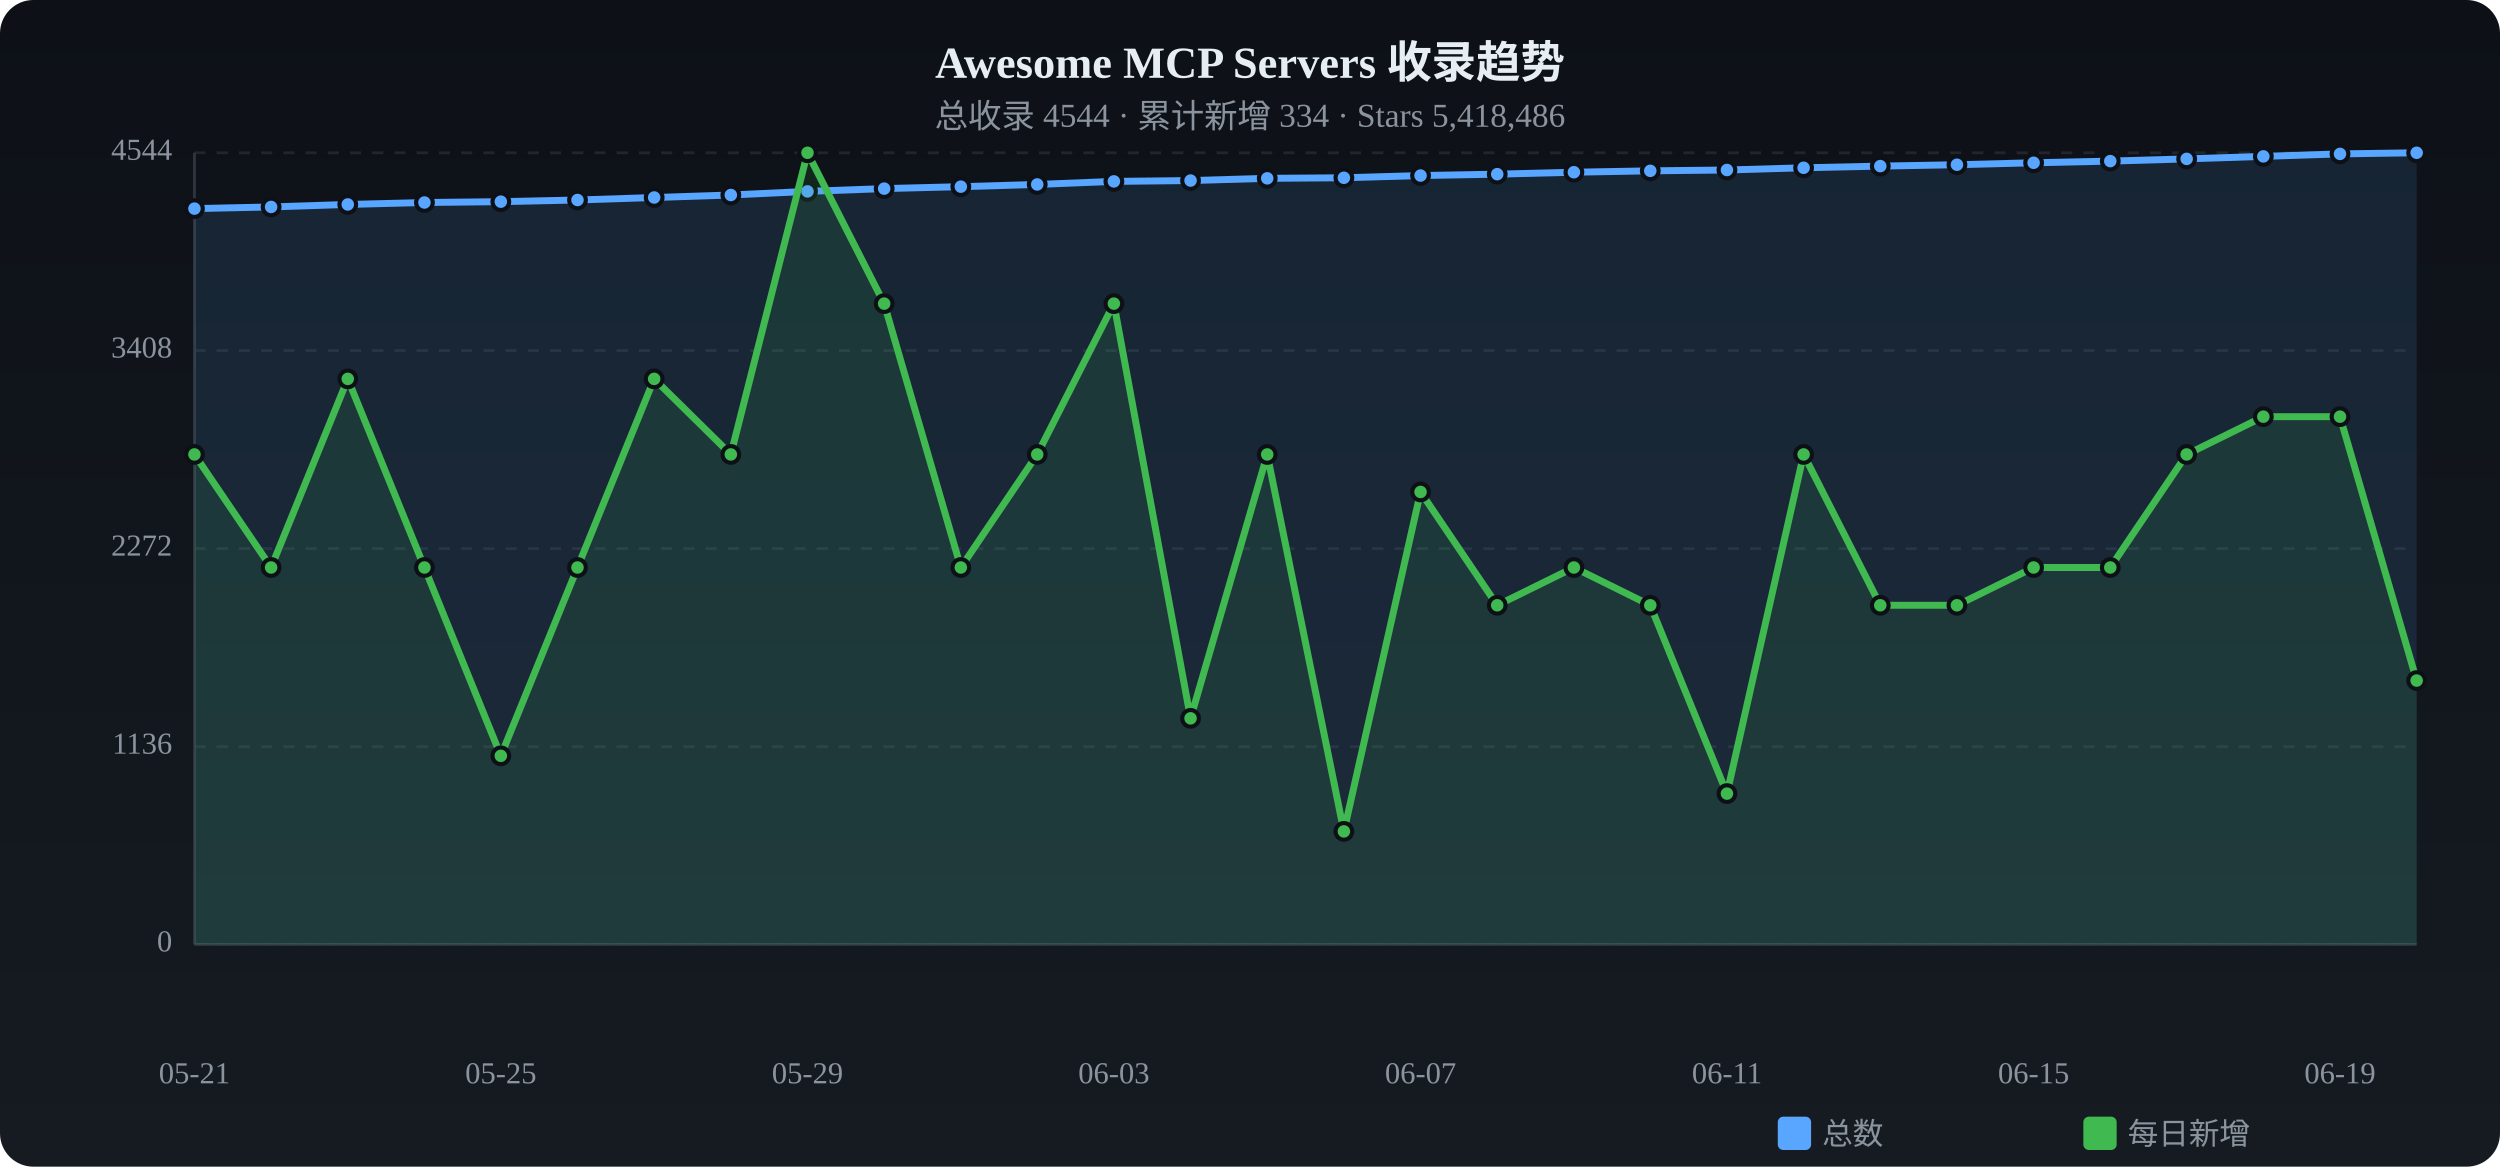
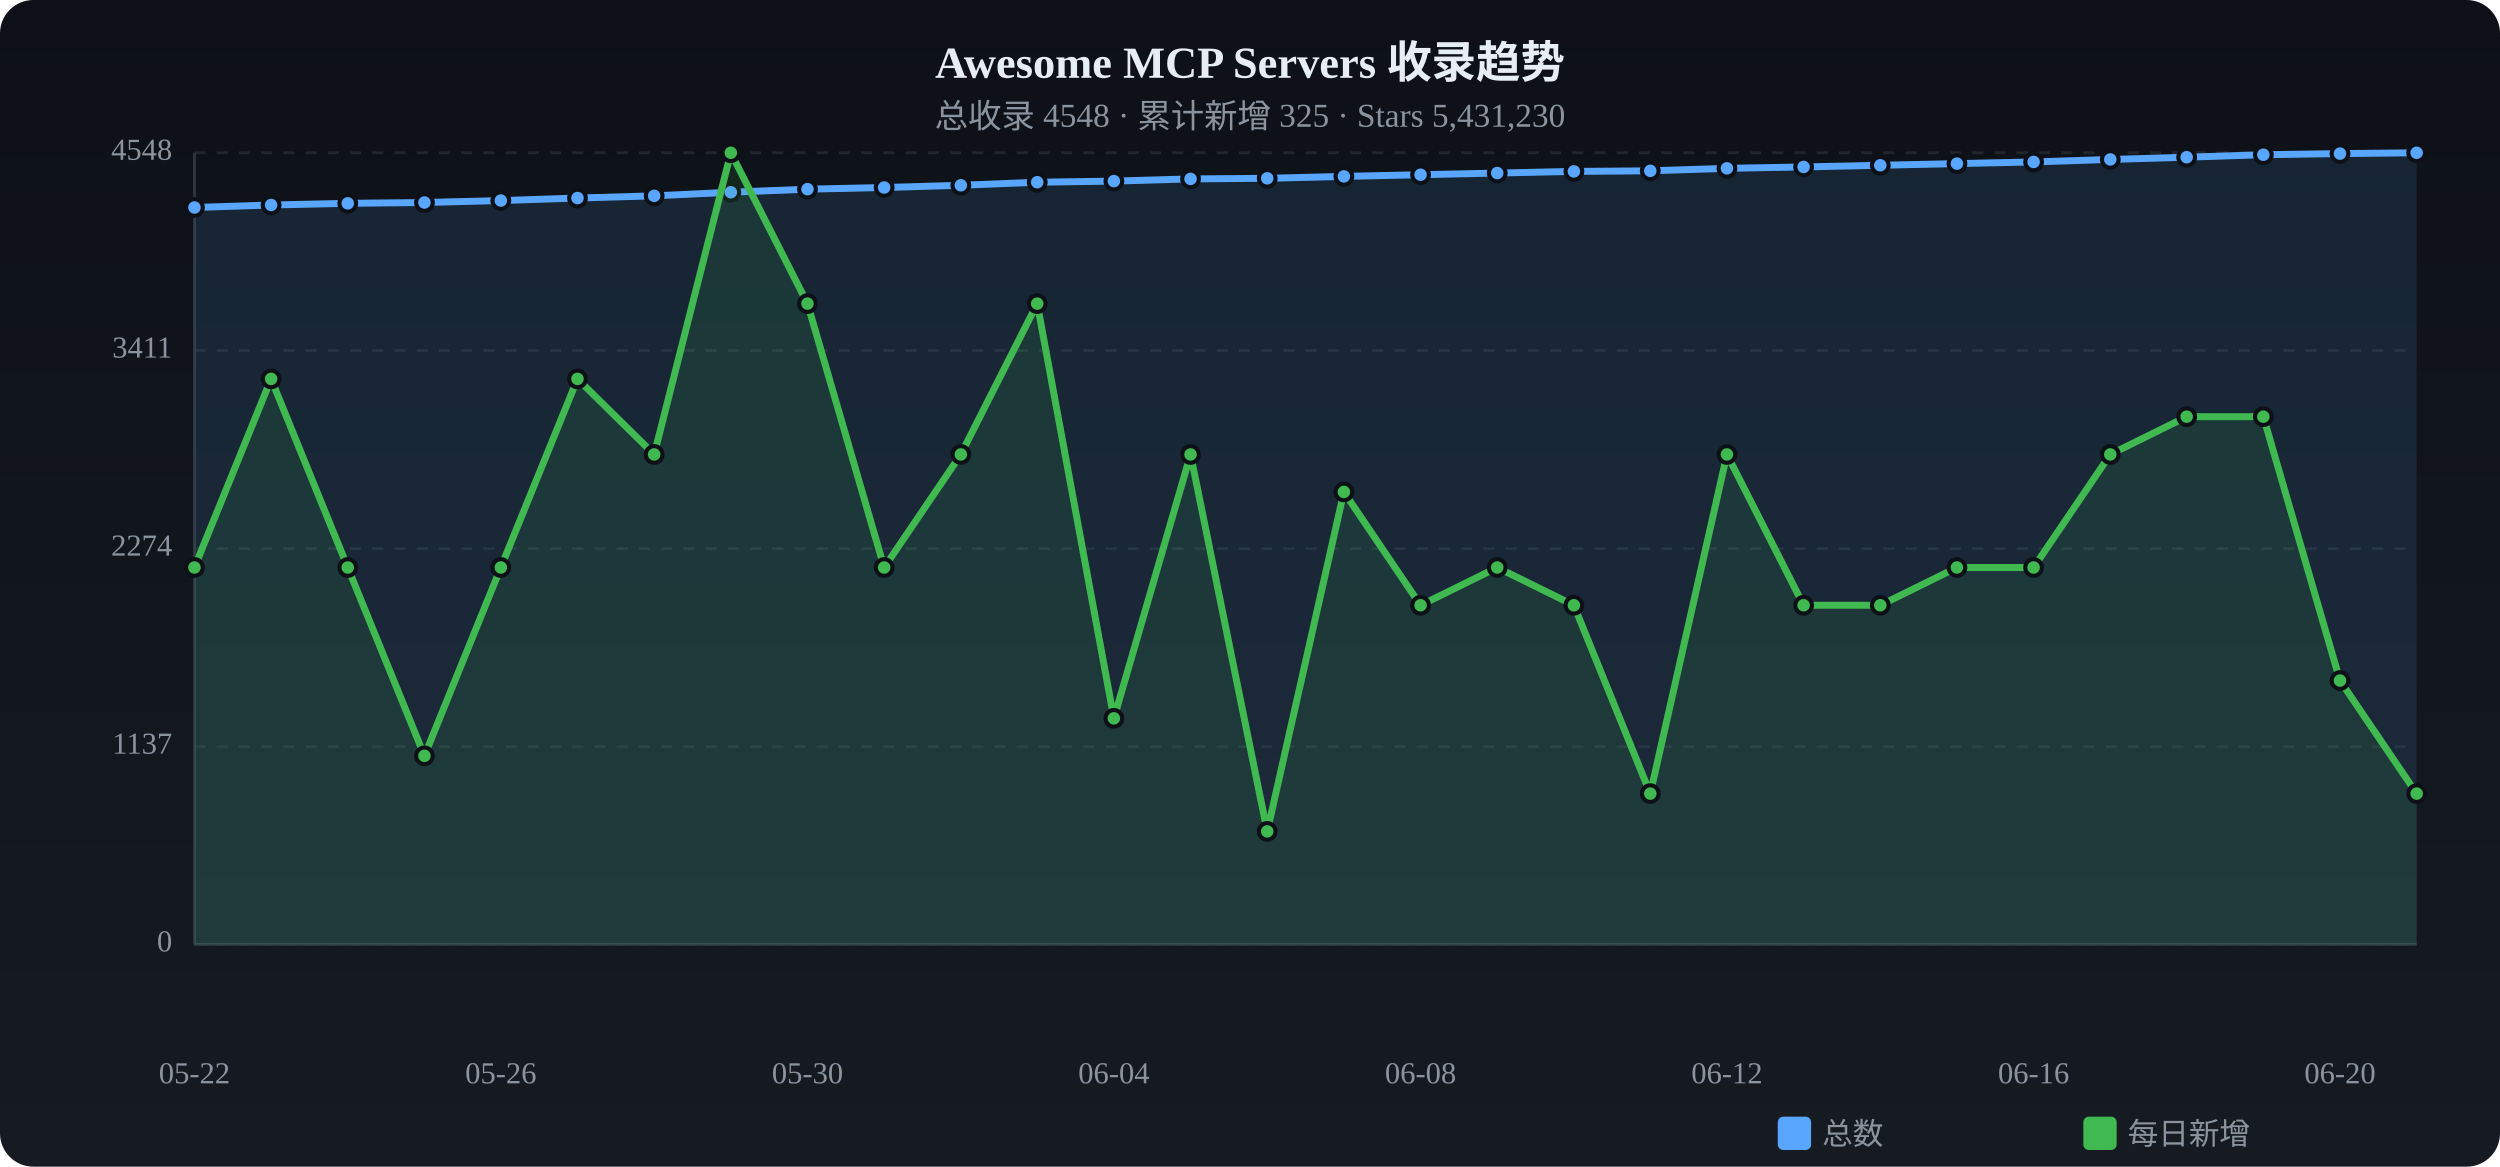
<svg xmlns="http://www.w3.org/2000/svg" viewBox="0 0 900 420" width="900" height="420">
  <defs>
    <linearGradient id="tbg" x1="0%" y1="0%" x2="0%" y2="100%">
      <stop offset="0%" stop-color="#0d1117" />
      <stop offset="100%" stop-color="#161b22" />
    </linearGradient>
  </defs>
  <rect width="900" height="420" rx="12" fill="url(#tbg)" />
  <text x="450.0" y="28" text-anchor="middle" fill="#e6edf3" font-size="16" font-weight="bold">Awesome MCP Servers 收录趋势</text>
-   <text x="450.0" y="46" text-anchor="middle" fill="#8b949e" font-size="12">总收录 4544 · 累计新增 334 · Stars 5,418,486</text>
+   <text x="450.0" y="46" text-anchor="middle" fill="#8b949e" font-size="12">总收录 4548 · 累计新增 325 · Stars 5,431,230</text>
  <text x="62" y="340.0" text-anchor="end" fill="#8b949e" font-size="11" dominant-baseline="middle">0</text>
  <line x1="70" y1="340.0" x2="870" y2="340.0" stroke="#21262d" stroke-dasharray="4 4" />
-   <text x="62" y="268.8" text-anchor="end" fill="#8b949e" font-size="11" dominant-baseline="middle">1136</text>
+   <text x="62" y="268.8" text-anchor="end" fill="#8b949e" font-size="11" dominant-baseline="middle">1137</text>
  <line x1="70" y1="268.8" x2="870" y2="268.8" stroke="#21262d" stroke-dasharray="4 4" />
-   <text x="62" y="197.5" text-anchor="end" fill="#8b949e" font-size="11" dominant-baseline="middle">2272</text>
+   <text x="62" y="197.5" text-anchor="end" fill="#8b949e" font-size="11" dominant-baseline="middle">2274</text>
  <line x1="70" y1="197.5" x2="870" y2="197.5" stroke="#21262d" stroke-dasharray="4 4" />
-   <text x="62" y="126.2" text-anchor="end" fill="#8b949e" font-size="11" dominant-baseline="middle">3408</text>
+   <text x="62" y="126.2" text-anchor="end" fill="#8b949e" font-size="11" dominant-baseline="middle">3411</text>
  <line x1="70" y1="126.2" x2="870" y2="126.2" stroke="#21262d" stroke-dasharray="4 4" />
-   <text x="62" y="55.0" text-anchor="end" fill="#8b949e" font-size="11" dominant-baseline="middle">4544</text>
+   <text x="62" y="55.0" text-anchor="end" fill="#8b949e" font-size="11" dominant-baseline="middle">4548</text>
  <line x1="70" y1="55.0" x2="870" y2="55.0" stroke="#21262d" stroke-dasharray="4 4" />
  <line x1="70" y1="55" x2="70" y2="340" stroke="#30363d" />
  <line x1="70" y1="340" x2="870" y2="340" stroke="#30363d" />
-   <path d="M70.0,75.1 L97.6,74.5 L125.2,73.6 L152.8,72.9 L180.3,72.6 L207.9,72.0 L235.5,71.1 L263.1,70.2 L290.7,68.9 L318.3,67.9 L345.9,67.2 L373.4,66.4 L401.0,65.3 L428.6,65.0 L456.2,64.2 L483.8,64.0 L511.4,63.2 L539.0,62.7 L566.6,62.0 L594.1,61.5 L621.7,61.2 L649.3,60.4 L676.9,59.8 L704.5,59.3 L732.1,58.6 L759.7,58.0 L787.2,57.2 L814.8,56.3 L842.4,55.4 L870.0,55.0 L870.0,340 L70.0,340 Z" fill="#58a6ff" opacity="0.12" />
-   <polyline points="70.0,75.1 97.6,74.5 125.2,73.6 152.8,72.9 180.3,72.6 207.9,72.0 235.5,71.1 263.1,70.2 290.7,68.9 318.3,67.9 345.9,67.2 373.4,66.4 401.0,65.3 428.6,65.0 456.2,64.2 483.8,64.0 511.4,63.2 539.0,62.7 566.6,62.0 594.1,61.5 621.7,61.2 649.3,60.4 676.9,59.8 704.5,59.3 732.1,58.6 759.7,58.0 787.2,57.2 814.8,56.3 842.4,55.4 870.0,55.0" fill="none" stroke="#58a6ff" stroke-width="2.5" stroke-linecap="round" stroke-linejoin="round" />
-   <circle cx="70.0" cy="75.1" r="3" fill="#58a6ff" stroke="#0d1117" stroke-width="1.5" />
-   <circle cx="97.6" cy="74.5" r="3" fill="#58a6ff" stroke="#0d1117" stroke-width="1.5" />
-   <circle cx="125.2" cy="73.6" r="3" fill="#58a6ff" stroke="#0d1117" stroke-width="1.5" />
+   <path d="M70.0,74.7 L97.6,73.8 L125.2,73.2 L152.8,72.9 L180.3,72.2 L207.9,71.3 L235.5,70.5 L263.1,69.2 L290.7,68.1 L318.3,67.5 L345.9,66.7 L373.4,65.6 L401.0,65.2 L428.6,64.4 L456.2,64.2 L483.8,63.5 L511.4,62.9 L539.0,62.3 L566.6,61.7 L594.1,61.5 L621.7,60.6 L649.3,60.1 L676.9,59.5 L704.5,58.9 L732.1,58.3 L759.7,57.4 L787.2,56.6 L814.8,55.7 L842.4,55.3 L870.0,55.0 L870.0,340 L70.0,340 Z" fill="#58a6ff" opacity="0.12" />
+   <polyline points="70.0,74.7 97.6,73.8 125.2,73.2 152.8,72.9 180.3,72.2 207.9,71.3 235.5,70.5 263.1,69.2 290.7,68.1 318.3,67.5 345.9,66.7 373.4,65.6 401.0,65.2 428.6,64.4 456.2,64.2 483.8,63.5 511.4,62.9 539.0,62.3 566.6,61.7 594.1,61.5 621.7,60.6 649.3,60.1 676.9,59.5 704.5,58.9 732.1,58.3 759.7,57.4 787.2,56.6 814.8,55.7 842.4,55.3 870.0,55.0" fill="none" stroke="#58a6ff" stroke-width="2.5" stroke-linecap="round" stroke-linejoin="round" />
+   <circle cx="70.0" cy="74.7" r="3" fill="#58a6ff" stroke="#0d1117" stroke-width="1.5" />
+   <circle cx="97.6" cy="73.8" r="3" fill="#58a6ff" stroke="#0d1117" stroke-width="1.5" />
+   <circle cx="125.2" cy="73.2" r="3" fill="#58a6ff" stroke="#0d1117" stroke-width="1.5" />
  <circle cx="152.8" cy="72.9" r="3" fill="#58a6ff" stroke="#0d1117" stroke-width="1.5" />
-   <circle cx="180.3" cy="72.6" r="3" fill="#58a6ff" stroke="#0d1117" stroke-width="1.5" />
-   <circle cx="207.9" cy="72.0" r="3" fill="#58a6ff" stroke="#0d1117" stroke-width="1.5" />
-   <circle cx="235.5" cy="71.1" r="3" fill="#58a6ff" stroke="#0d1117" stroke-width="1.5" />
-   <circle cx="263.1" cy="70.2" r="3" fill="#58a6ff" stroke="#0d1117" stroke-width="1.5" />
-   <circle cx="290.7" cy="68.9" r="3" fill="#58a6ff" stroke="#0d1117" stroke-width="1.5" />
-   <circle cx="318.3" cy="67.9" r="3" fill="#58a6ff" stroke="#0d1117" stroke-width="1.5" />
-   <circle cx="345.9" cy="67.2" r="3" fill="#58a6ff" stroke="#0d1117" stroke-width="1.5" />
-   <circle cx="373.4" cy="66.4" r="3" fill="#58a6ff" stroke="#0d1117" stroke-width="1.5" />
-   <circle cx="401.0" cy="65.3" r="3" fill="#58a6ff" stroke="#0d1117" stroke-width="1.5" />
-   <circle cx="428.6" cy="65.0" r="3" fill="#58a6ff" stroke="#0d1117" stroke-width="1.5" />
+   <circle cx="180.3" cy="72.2" r="3" fill="#58a6ff" stroke="#0d1117" stroke-width="1.5" />
+   <circle cx="207.9" cy="71.3" r="3" fill="#58a6ff" stroke="#0d1117" stroke-width="1.5" />
+   <circle cx="235.5" cy="70.5" r="3" fill="#58a6ff" stroke="#0d1117" stroke-width="1.5" />
+   <circle cx="263.1" cy="69.2" r="3" fill="#58a6ff" stroke="#0d1117" stroke-width="1.5" />
+   <circle cx="290.7" cy="68.1" r="3" fill="#58a6ff" stroke="#0d1117" stroke-width="1.5" />
+   <circle cx="318.3" cy="67.5" r="3" fill="#58a6ff" stroke="#0d1117" stroke-width="1.5" />
+   <circle cx="345.9" cy="66.7" r="3" fill="#58a6ff" stroke="#0d1117" stroke-width="1.5" />
+   <circle cx="373.4" cy="65.6" r="3" fill="#58a6ff" stroke="#0d1117" stroke-width="1.5" />
+   <circle cx="401.0" cy="65.2" r="3" fill="#58a6ff" stroke="#0d1117" stroke-width="1.5" />
+   <circle cx="428.6" cy="64.4" r="3" fill="#58a6ff" stroke="#0d1117" stroke-width="1.5" />
  <circle cx="456.2" cy="64.2" r="3" fill="#58a6ff" stroke="#0d1117" stroke-width="1.5" />
-   <circle cx="483.8" cy="64.0" r="3" fill="#58a6ff" stroke="#0d1117" stroke-width="1.5" />
-   <circle cx="511.4" cy="63.2" r="3" fill="#58a6ff" stroke="#0d1117" stroke-width="1.5" />
-   <circle cx="539.0" cy="62.7" r="3" fill="#58a6ff" stroke="#0d1117" stroke-width="1.5" />
-   <circle cx="566.6" cy="62.0" r="3" fill="#58a6ff" stroke="#0d1117" stroke-width="1.5" />
+   <circle cx="483.8" cy="63.5" r="3" fill="#58a6ff" stroke="#0d1117" stroke-width="1.5" />
+   <circle cx="511.4" cy="62.9" r="3" fill="#58a6ff" stroke="#0d1117" stroke-width="1.5" />
+   <circle cx="539.0" cy="62.3" r="3" fill="#58a6ff" stroke="#0d1117" stroke-width="1.5" />
+   <circle cx="566.6" cy="61.7" r="3" fill="#58a6ff" stroke="#0d1117" stroke-width="1.5" />
  <circle cx="594.1" cy="61.5" r="3" fill="#58a6ff" stroke="#0d1117" stroke-width="1.5" />
-   <circle cx="621.7" cy="61.2" r="3" fill="#58a6ff" stroke="#0d1117" stroke-width="1.5" />
-   <circle cx="649.3" cy="60.4" r="3" fill="#58a6ff" stroke="#0d1117" stroke-width="1.5" />
-   <circle cx="676.9" cy="59.8" r="3" fill="#58a6ff" stroke="#0d1117" stroke-width="1.5" />
-   <circle cx="704.5" cy="59.3" r="3" fill="#58a6ff" stroke="#0d1117" stroke-width="1.5" />
-   <circle cx="732.1" cy="58.6" r="3" fill="#58a6ff" stroke="#0d1117" stroke-width="1.5" />
-   <circle cx="759.7" cy="58.0" r="3" fill="#58a6ff" stroke="#0d1117" stroke-width="1.5" />
-   <circle cx="787.2" cy="57.2" r="3" fill="#58a6ff" stroke="#0d1117" stroke-width="1.5" />
-   <circle cx="814.8" cy="56.3" r="3" fill="#58a6ff" stroke="#0d1117" stroke-width="1.5" />
-   <circle cx="842.4" cy="55.4" r="3" fill="#58a6ff" stroke="#0d1117" stroke-width="1.5" />
+   <circle cx="621.7" cy="60.6" r="3" fill="#58a6ff" stroke="#0d1117" stroke-width="1.5" />
+   <circle cx="649.3" cy="60.1" r="3" fill="#58a6ff" stroke="#0d1117" stroke-width="1.5" />
+   <circle cx="676.9" cy="59.5" r="3" fill="#58a6ff" stroke="#0d1117" stroke-width="1.5" />
+   <circle cx="704.5" cy="58.9" r="3" fill="#58a6ff" stroke="#0d1117" stroke-width="1.5" />
+   <circle cx="732.1" cy="58.3" r="3" fill="#58a6ff" stroke="#0d1117" stroke-width="1.5" />
+   <circle cx="759.7" cy="57.4" r="3" fill="#58a6ff" stroke="#0d1117" stroke-width="1.5" />
+   <circle cx="787.2" cy="56.6" r="3" fill="#58a6ff" stroke="#0d1117" stroke-width="1.5" />
+   <circle cx="814.8" cy="55.7" r="3" fill="#58a6ff" stroke="#0d1117" stroke-width="1.5" />
+   <circle cx="842.4" cy="55.3" r="3" fill="#58a6ff" stroke="#0d1117" stroke-width="1.5" />
  <circle cx="870.0" cy="55.0" r="3" fill="#58a6ff" stroke="#0d1117" stroke-width="1.5" />
-   <path d="M70.0,163.6 L97.6,204.3 L125.2,136.4 L152.8,204.3 L180.3,272.1 L207.9,204.3 L235.5,136.4 L263.1,163.6 L290.7,55.0 L318.3,109.3 L345.9,204.3 L373.4,163.6 L401.0,109.3 L428.6,258.6 L456.2,163.6 L483.8,299.3 L511.4,177.1 L539.0,217.9 L566.6,204.3 L594.1,217.9 L621.7,285.7 L649.3,163.6 L676.9,217.9 L704.5,217.9 L732.1,204.3 L759.7,204.3 L787.2,163.6 L814.8,150.0 L842.4,150.0 L870.0,245.0 L870.0,340 L70.0,340 Z" fill="#3fb950" opacity="0.12" />
-   <polyline points="70.0,163.6 97.6,204.3 125.2,136.4 152.8,204.3 180.3,272.1 207.9,204.3 235.5,136.4 263.1,163.6 290.7,55.0 318.3,109.3 345.9,204.3 373.4,163.6 401.0,109.3 428.6,258.6 456.2,163.6 483.8,299.3 511.4,177.1 539.0,217.9 566.6,204.3 594.1,217.9 621.7,285.7 649.3,163.6 676.9,217.9 704.5,217.9 732.1,204.3 759.7,204.3 787.2,163.6 814.8,150.0 842.4,150.0 870.0,245.0" fill="none" stroke="#3fb950" stroke-width="2.5" stroke-linecap="round" stroke-linejoin="round" />
-   <circle cx="70.0" cy="163.6" r="3" fill="#3fb950" stroke="#0d1117" stroke-width="1.5" />
-   <circle cx="97.6" cy="204.3" r="3" fill="#3fb950" stroke="#0d1117" stroke-width="1.5" />
-   <circle cx="125.2" cy="136.4" r="3" fill="#3fb950" stroke="#0d1117" stroke-width="1.5" />
-   <circle cx="152.8" cy="204.3" r="3" fill="#3fb950" stroke="#0d1117" stroke-width="1.5" />
-   <circle cx="180.3" cy="272.1" r="3" fill="#3fb950" stroke="#0d1117" stroke-width="1.5" />
-   <circle cx="207.9" cy="204.3" r="3" fill="#3fb950" stroke="#0d1117" stroke-width="1.5" />
-   <circle cx="235.5" cy="136.4" r="3" fill="#3fb950" stroke="#0d1117" stroke-width="1.5" />
-   <circle cx="263.1" cy="163.6" r="3" fill="#3fb950" stroke="#0d1117" stroke-width="1.5" />
-   <circle cx="290.7" cy="55.0" r="3" fill="#3fb950" stroke="#0d1117" stroke-width="1.5" />
-   <circle cx="318.3" cy="109.3" r="3" fill="#3fb950" stroke="#0d1117" stroke-width="1.5" />
-   <circle cx="345.9" cy="204.3" r="3" fill="#3fb950" stroke="#0d1117" stroke-width="1.5" />
-   <circle cx="373.4" cy="163.6" r="3" fill="#3fb950" stroke="#0d1117" stroke-width="1.5" />
-   <circle cx="401.0" cy="109.3" r="3" fill="#3fb950" stroke="#0d1117" stroke-width="1.5" />
-   <circle cx="428.6" cy="258.6" r="3" fill="#3fb950" stroke="#0d1117" stroke-width="1.5" />
-   <circle cx="456.2" cy="163.6" r="3" fill="#3fb950" stroke="#0d1117" stroke-width="1.5" />
-   <circle cx="483.8" cy="299.3" r="3" fill="#3fb950" stroke="#0d1117" stroke-width="1.5" />
-   <circle cx="511.4" cy="177.1" r="3" fill="#3fb950" stroke="#0d1117" stroke-width="1.5" />
-   <circle cx="539.0" cy="217.9" r="3" fill="#3fb950" stroke="#0d1117" stroke-width="1.5" />
-   <circle cx="566.6" cy="204.3" r="3" fill="#3fb950" stroke="#0d1117" stroke-width="1.5" />
-   <circle cx="594.1" cy="217.9" r="3" fill="#3fb950" stroke="#0d1117" stroke-width="1.5" />
-   <circle cx="621.7" cy="285.7" r="3" fill="#3fb950" stroke="#0d1117" stroke-width="1.5" />
-   <circle cx="649.3" cy="163.6" r="3" fill="#3fb950" stroke="#0d1117" stroke-width="1.5" />
+   <path d="M70.0,204.3 L97.6,136.4 L125.2,204.3 L152.8,272.1 L180.3,204.3 L207.9,136.4 L235.5,163.6 L263.1,55.0 L290.7,109.3 L318.3,204.3 L345.9,163.6 L373.4,109.3 L401.0,258.6 L428.6,163.6 L456.2,299.3 L483.8,177.1 L511.4,217.9 L539.0,204.3 L566.6,217.9 L594.1,285.7 L621.7,163.6 L649.3,217.9 L676.9,217.9 L704.5,204.3 L732.1,204.3 L759.7,163.6 L787.2,150.0 L814.8,150.0 L842.4,245.0 L870.0,285.7 L870.0,340 L70.0,340 Z" fill="#3fb950" opacity="0.12" />
+   <polyline points="70.0,204.3 97.6,136.4 125.2,204.3 152.8,272.1 180.3,204.3 207.9,136.4 235.5,163.6 263.1,55.0 290.7,109.3 318.3,204.3 345.9,163.6 373.4,109.3 401.0,258.6 428.6,163.6 456.2,299.3 483.8,177.1 511.4,217.9 539.0,204.3 566.6,217.9 594.1,285.7 621.7,163.6 649.3,217.9 676.9,217.9 704.5,204.3 732.1,204.3 759.7,163.6 787.2,150.0 814.8,150.0 842.4,245.0 870.0,285.7" fill="none" stroke="#3fb950" stroke-width="2.5" stroke-linecap="round" stroke-linejoin="round" />
+   <circle cx="70.0" cy="204.3" r="3" fill="#3fb950" stroke="#0d1117" stroke-width="1.5" />
+   <circle cx="97.6" cy="136.4" r="3" fill="#3fb950" stroke="#0d1117" stroke-width="1.5" />
+   <circle cx="125.2" cy="204.3" r="3" fill="#3fb950" stroke="#0d1117" stroke-width="1.5" />
+   <circle cx="152.8" cy="272.1" r="3" fill="#3fb950" stroke="#0d1117" stroke-width="1.5" />
+   <circle cx="180.3" cy="204.3" r="3" fill="#3fb950" stroke="#0d1117" stroke-width="1.5" />
+   <circle cx="207.9" cy="136.4" r="3" fill="#3fb950" stroke="#0d1117" stroke-width="1.5" />
+   <circle cx="235.5" cy="163.6" r="3" fill="#3fb950" stroke="#0d1117" stroke-width="1.5" />
+   <circle cx="263.1" cy="55.0" r="3" fill="#3fb950" stroke="#0d1117" stroke-width="1.5" />
+   <circle cx="290.7" cy="109.3" r="3" fill="#3fb950" stroke="#0d1117" stroke-width="1.5" />
+   <circle cx="318.3" cy="204.3" r="3" fill="#3fb950" stroke="#0d1117" stroke-width="1.5" />
+   <circle cx="345.9" cy="163.6" r="3" fill="#3fb950" stroke="#0d1117" stroke-width="1.5" />
+   <circle cx="373.4" cy="109.3" r="3" fill="#3fb950" stroke="#0d1117" stroke-width="1.5" />
+   <circle cx="401.0" cy="258.6" r="3" fill="#3fb950" stroke="#0d1117" stroke-width="1.5" />
+   <circle cx="428.6" cy="163.6" r="3" fill="#3fb950" stroke="#0d1117" stroke-width="1.5" />
+   <circle cx="456.2" cy="299.3" r="3" fill="#3fb950" stroke="#0d1117" stroke-width="1.5" />
+   <circle cx="483.8" cy="177.1" r="3" fill="#3fb950" stroke="#0d1117" stroke-width="1.5" />
+   <circle cx="511.4" cy="217.9" r="3" fill="#3fb950" stroke="#0d1117" stroke-width="1.5" />
+   <circle cx="539.0" cy="204.3" r="3" fill="#3fb950" stroke="#0d1117" stroke-width="1.5" />
+   <circle cx="566.6" cy="217.9" r="3" fill="#3fb950" stroke="#0d1117" stroke-width="1.5" />
+   <circle cx="594.1" cy="285.7" r="3" fill="#3fb950" stroke="#0d1117" stroke-width="1.5" />
+   <circle cx="621.7" cy="163.6" r="3" fill="#3fb950" stroke="#0d1117" stroke-width="1.5" />
+   <circle cx="649.3" cy="217.9" r="3" fill="#3fb950" stroke="#0d1117" stroke-width="1.5" />
  <circle cx="676.9" cy="217.9" r="3" fill="#3fb950" stroke="#0d1117" stroke-width="1.5" />
-   <circle cx="704.5" cy="217.9" r="3" fill="#3fb950" stroke="#0d1117" stroke-width="1.5" />
+   <circle cx="704.5" cy="204.3" r="3" fill="#3fb950" stroke="#0d1117" stroke-width="1.5" />
  <circle cx="732.1" cy="204.3" r="3" fill="#3fb950" stroke="#0d1117" stroke-width="1.5" />
-   <circle cx="759.7" cy="204.3" r="3" fill="#3fb950" stroke="#0d1117" stroke-width="1.5" />
-   <circle cx="787.2" cy="163.6" r="3" fill="#3fb950" stroke="#0d1117" stroke-width="1.5" />
+   <circle cx="759.7" cy="163.6" r="3" fill="#3fb950" stroke="#0d1117" stroke-width="1.5" />
+   <circle cx="787.2" cy="150.0" r="3" fill="#3fb950" stroke="#0d1117" stroke-width="1.5" />
  <circle cx="814.8" cy="150.0" r="3" fill="#3fb950" stroke="#0d1117" stroke-width="1.5" />
-   <circle cx="842.4" cy="150.0" r="3" fill="#3fb950" stroke="#0d1117" stroke-width="1.5" />
-   <circle cx="870.0" cy="245.0" r="3" fill="#3fb950" stroke="#0d1117" stroke-width="1.5" />
-   <text x="70.0" y="390" text-anchor="middle" fill="#8b949e" font-size="11">05-21</text>
-   <text x="180.3" y="390" text-anchor="middle" fill="#8b949e" font-size="11">05-25</text>
-   <text x="290.7" y="390" text-anchor="middle" fill="#8b949e" font-size="11">05-29</text>
-   <text x="401.0" y="390" text-anchor="middle" fill="#8b949e" font-size="11">06-03</text>
-   <text x="511.4" y="390" text-anchor="middle" fill="#8b949e" font-size="11">06-07</text>
-   <text x="621.7" y="390" text-anchor="middle" fill="#8b949e" font-size="11">06-11</text>
-   <text x="732.1" y="390" text-anchor="middle" fill="#8b949e" font-size="11">06-15</text>
-   <text x="842.4" y="390" text-anchor="middle" fill="#8b949e" font-size="11">06-19</text>
+   <circle cx="842.4" cy="245.0" r="3" fill="#3fb950" stroke="#0d1117" stroke-width="1.5" />
+   <circle cx="870.0" cy="285.7" r="3" fill="#3fb950" stroke="#0d1117" stroke-width="1.5" />
+   <text x="70.0" y="390" text-anchor="middle" fill="#8b949e" font-size="11">05-22</text>
+   <text x="180.3" y="390" text-anchor="middle" fill="#8b949e" font-size="11">05-26</text>
+   <text x="290.7" y="390" text-anchor="middle" fill="#8b949e" font-size="11">05-30</text>
+   <text x="401.0" y="390" text-anchor="middle" fill="#8b949e" font-size="11">06-04</text>
+   <text x="511.4" y="390" text-anchor="middle" fill="#8b949e" font-size="11">06-08</text>
+   <text x="621.7" y="390" text-anchor="middle" fill="#8b949e" font-size="11">06-12</text>
+   <text x="732.1" y="390" text-anchor="middle" fill="#8b949e" font-size="11">06-16</text>
+   <text x="842.4" y="390" text-anchor="middle" fill="#8b949e" font-size="11">06-20</text>
  <rect x="640" y="402" width="12" height="12" rx="2" fill="#58a6ff" />
  <text x="656" y="412" fill="#8b949e" font-size="11">总数</text>
  <rect x="750" y="402" width="12" height="12" rx="2" fill="#3fb950" />
  <text x="766" y="412" fill="#8b949e" font-size="11">每日新增</text>
</svg>
